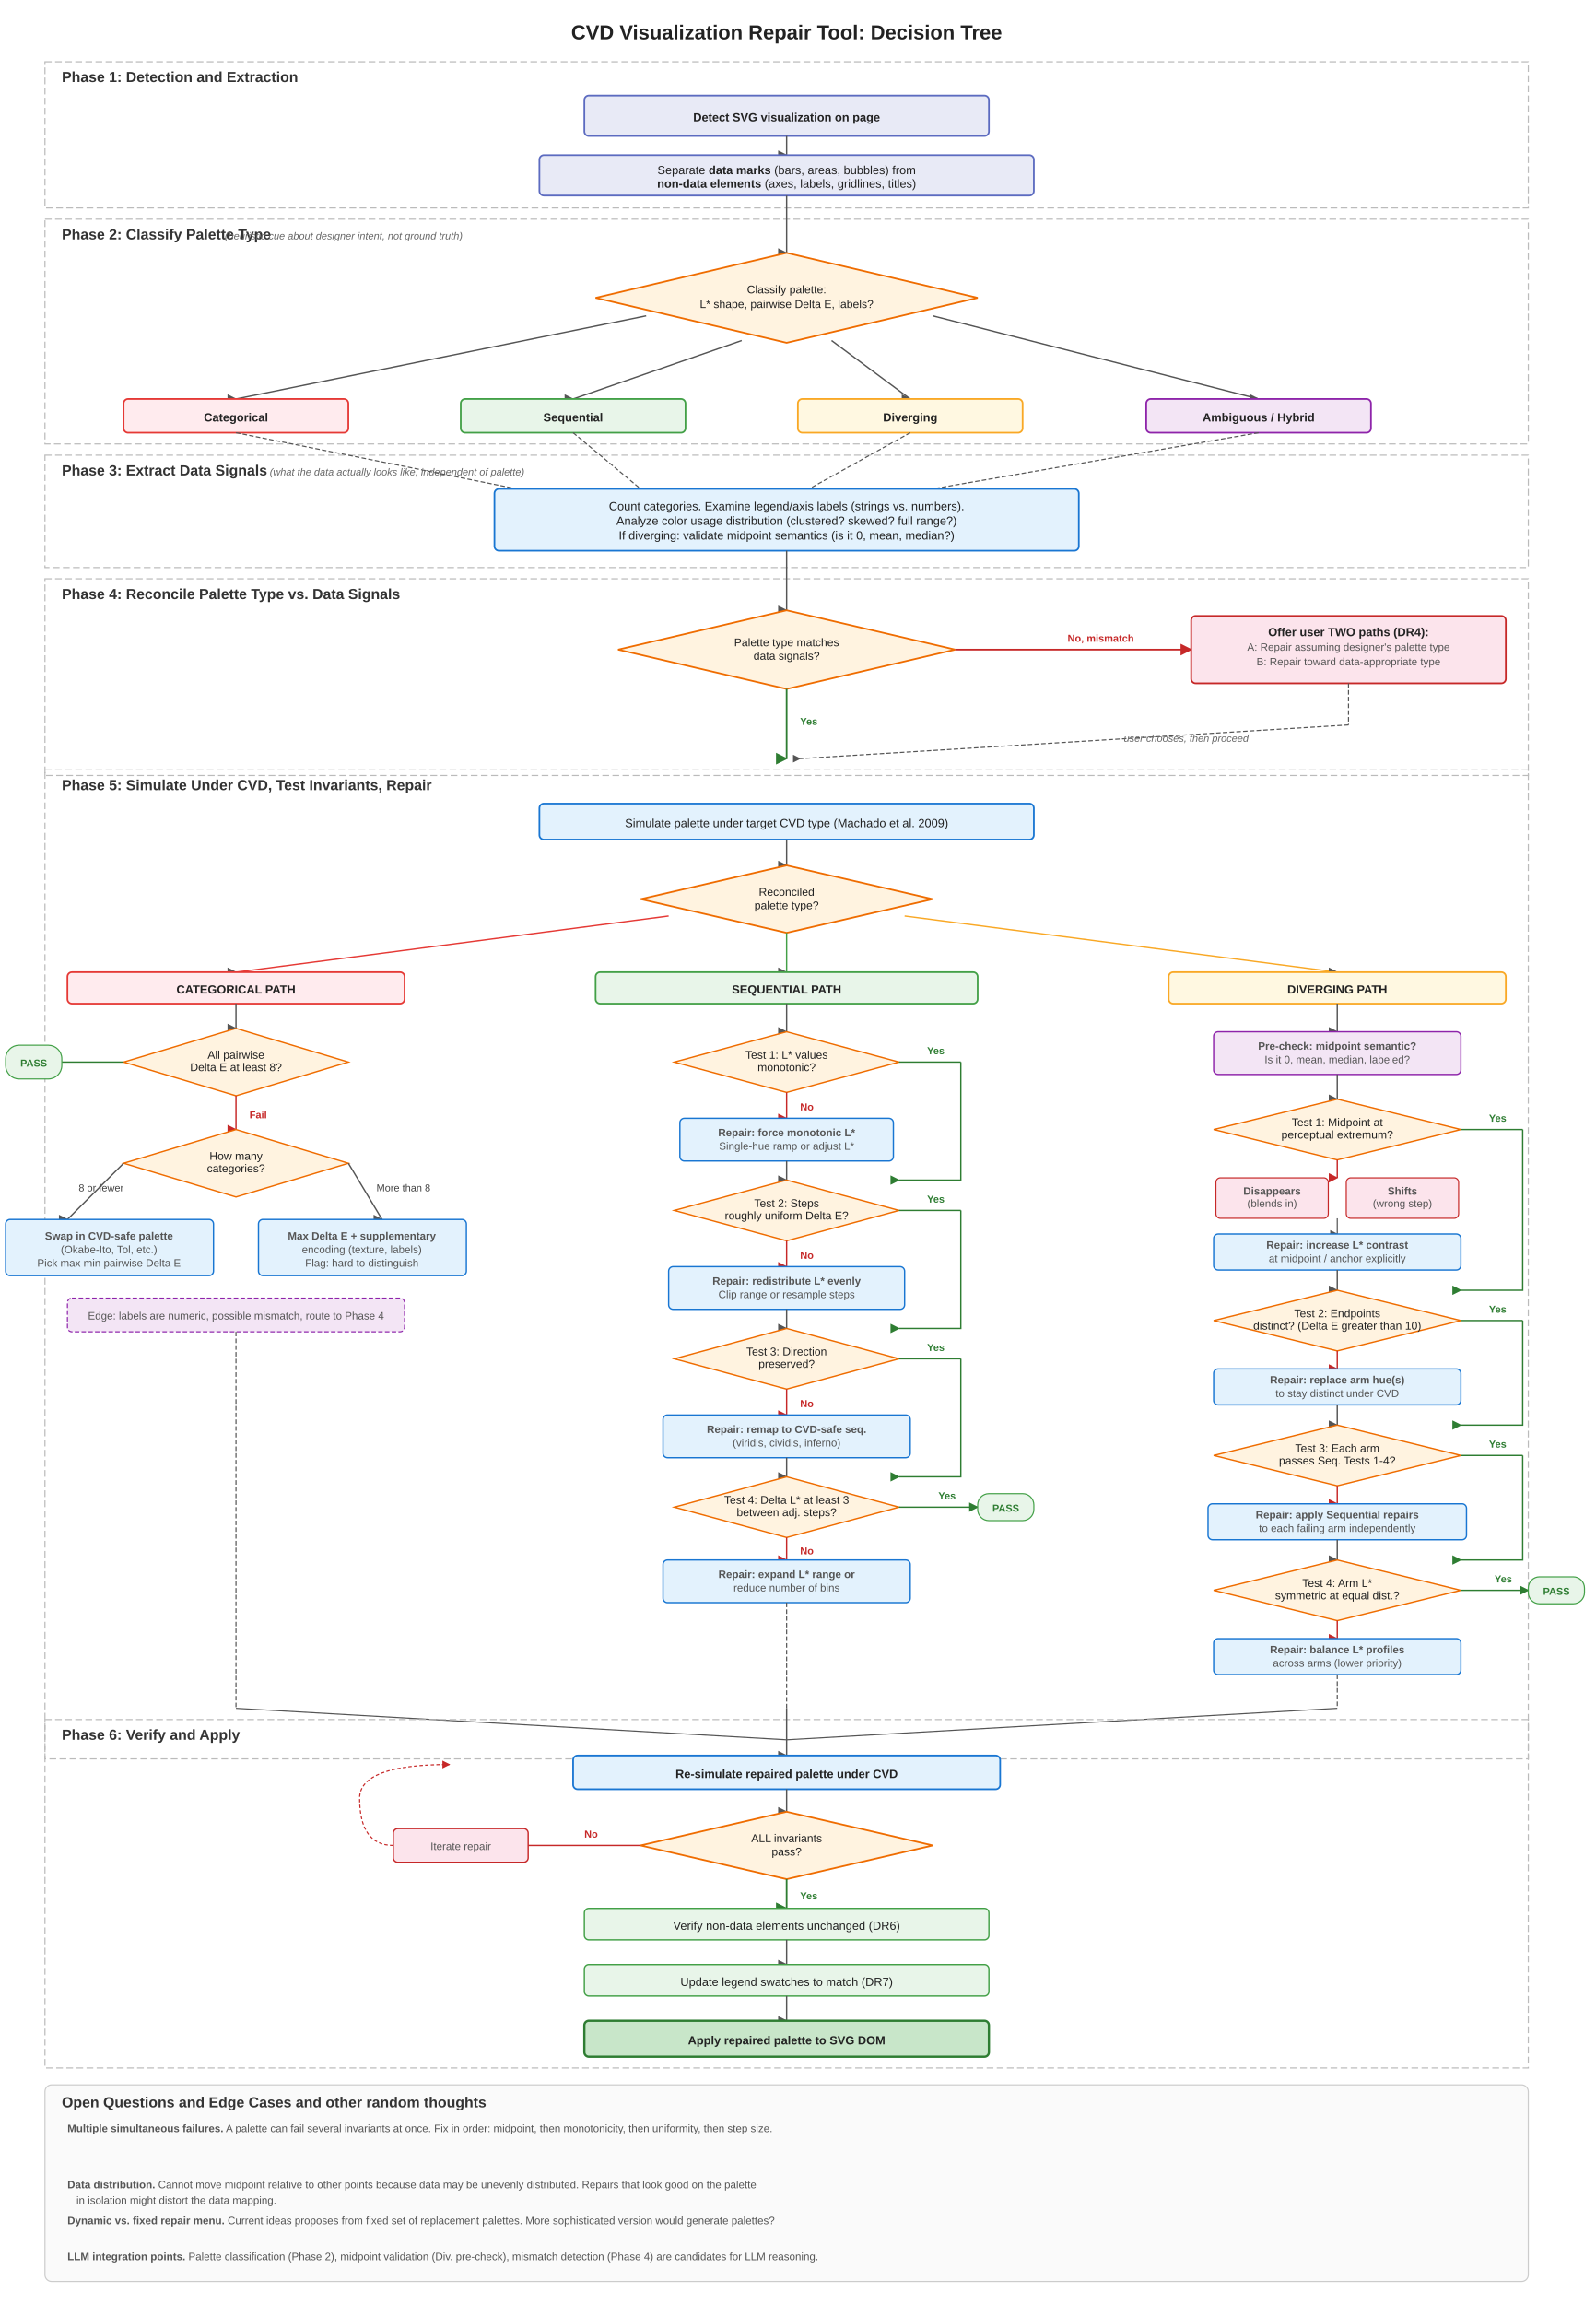
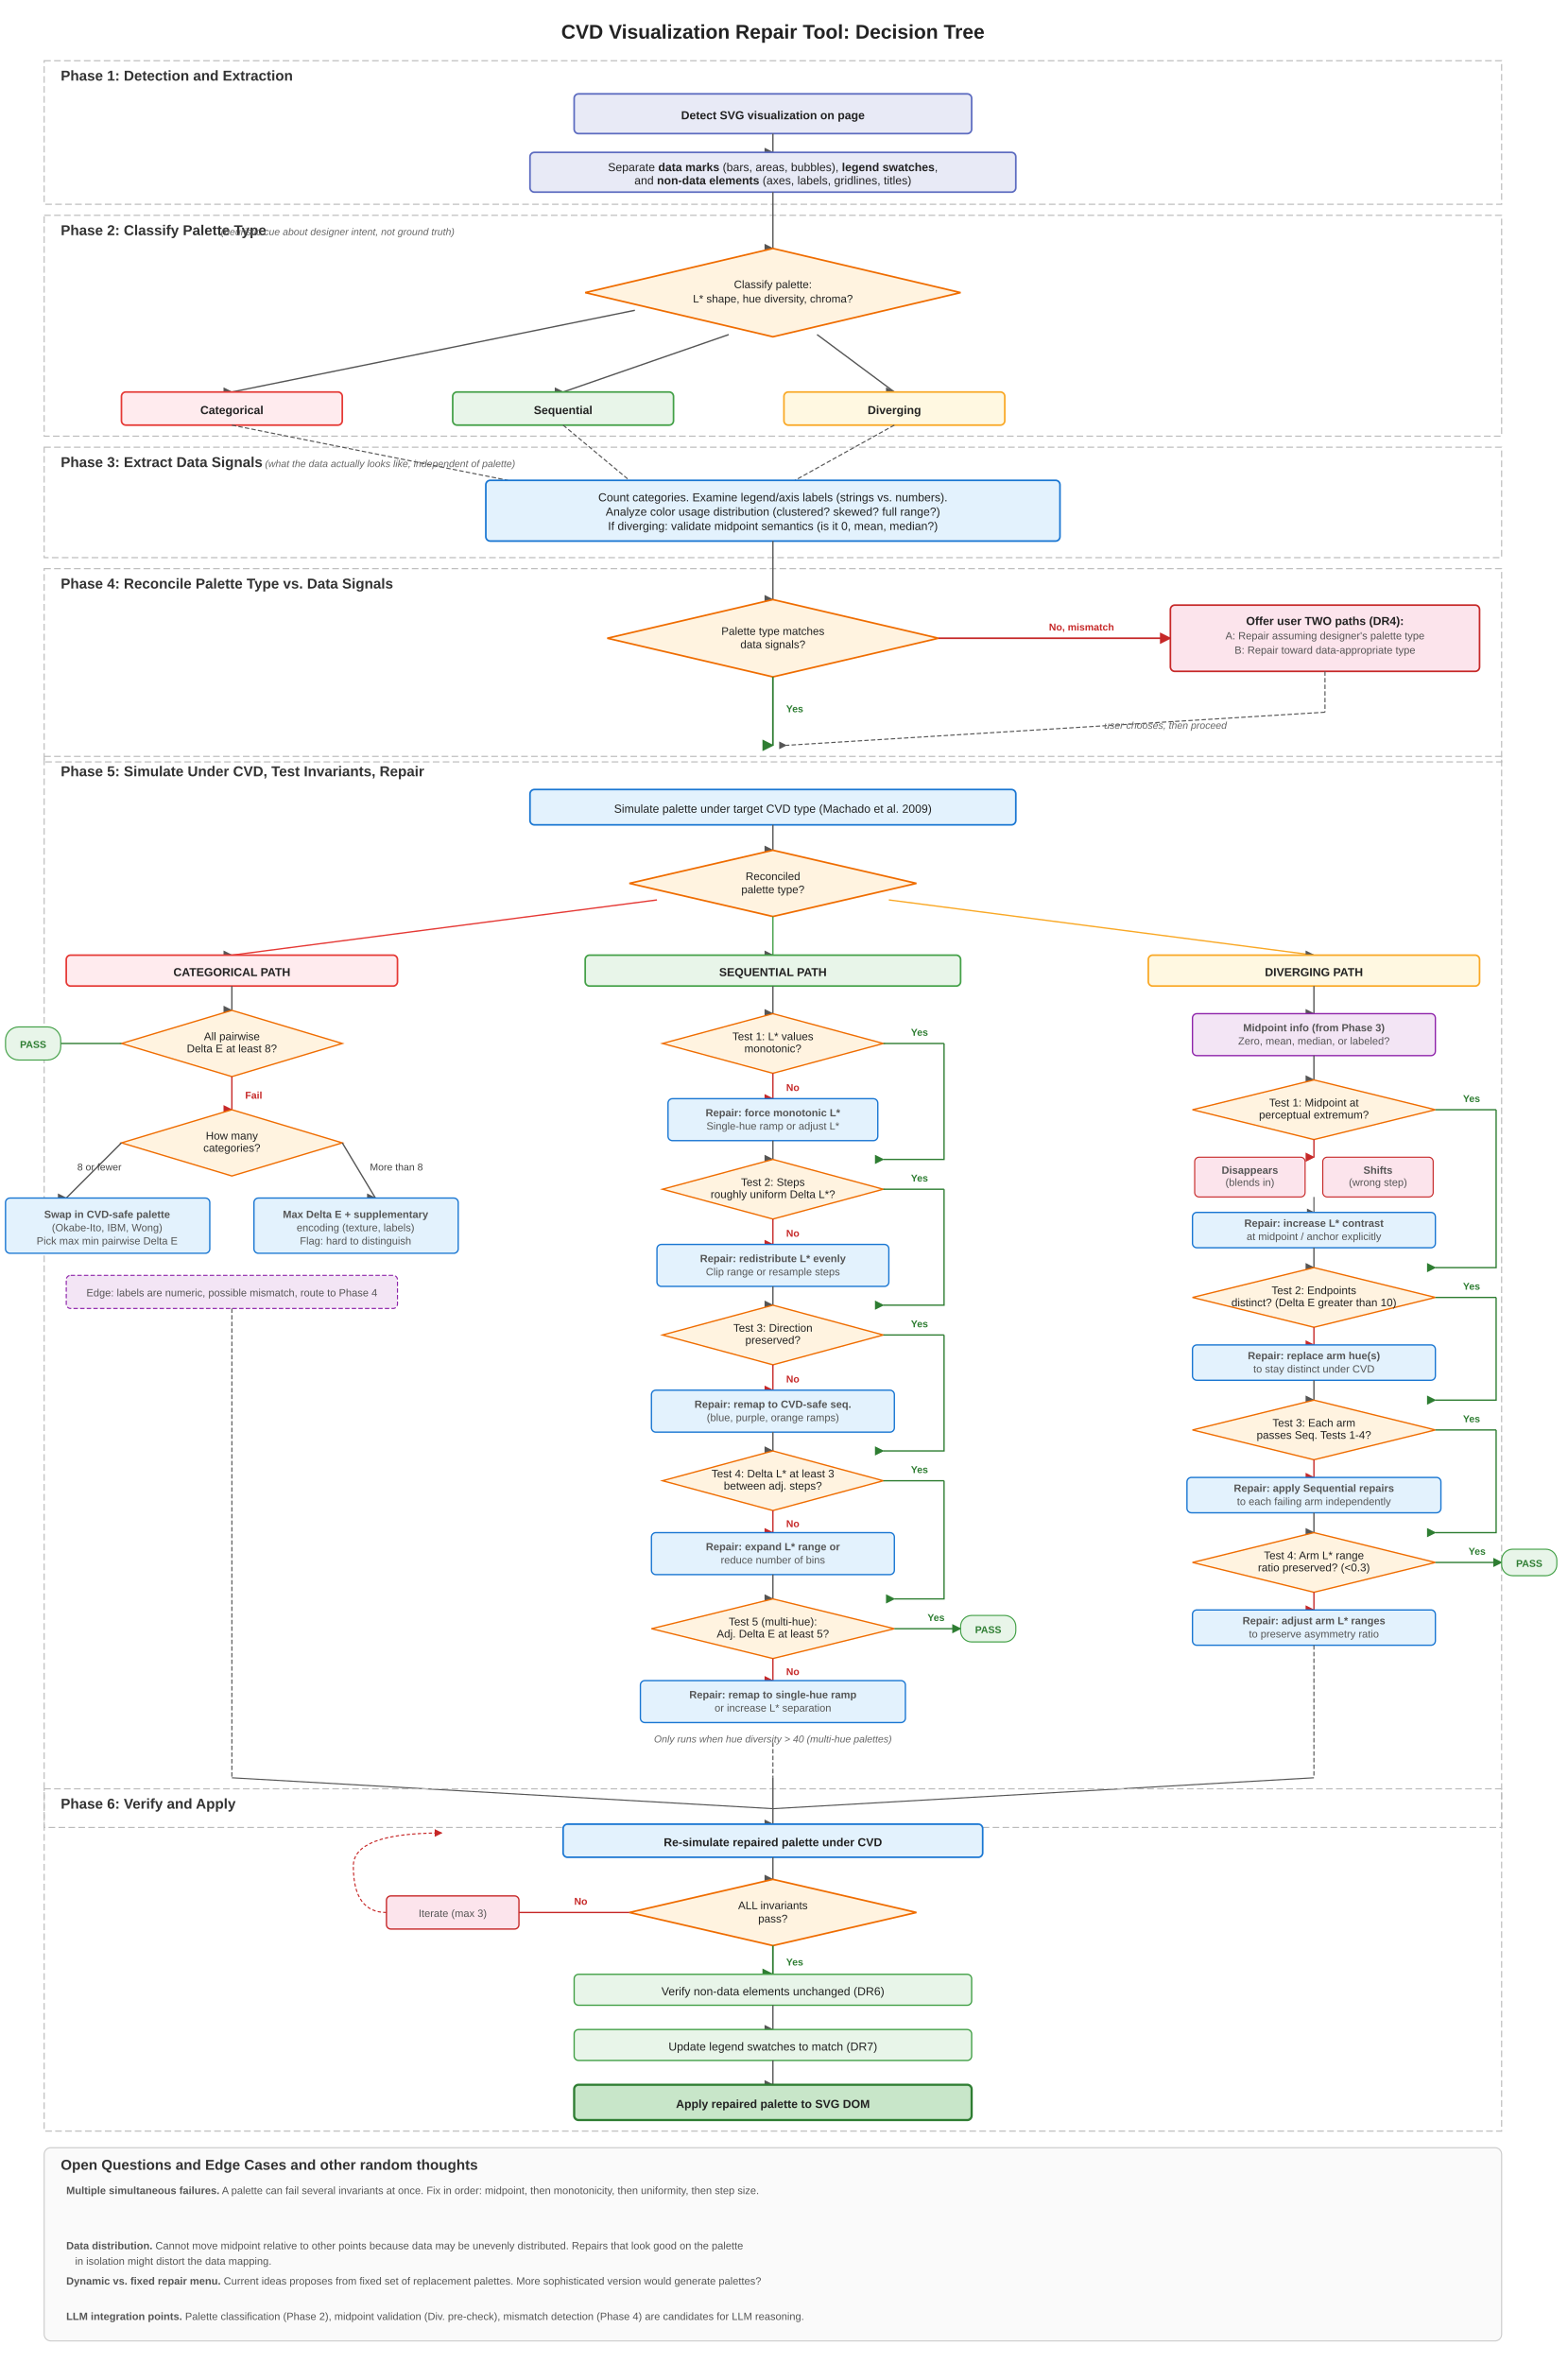
- <svg xmlns="http://www.w3.org/2000/svg" viewBox="0 0 1420 2050" width="1420" height="2050" style="background:#ffffff">
+ <svg xmlns="http://www.w3.org/2000/svg" viewBox="0 0 1420 2140" width="1420" height="2140" style="background:#ffffff">
  <style>
    text { font-family: Arial, Helvetica, sans-serif; }
    .title { font-size: 18px; font-weight: bold; fill: #222; }
    .phase-label { font-size: 13px; font-weight: bold; fill: #333; }
    .node-text { font-size: 10.5px; fill: #222; }
    .node-text-bold { font-size: 10.5px; fill: #222; font-weight: bold; }
    .node-text-sm { font-size: 9.5px; fill: #555; }
    .decision-text { font-size: 10px; fill: #222; }
    .edge-label { font-size: 9px; fill: #444; }
    .edge-label-yes { font-size: 9px; fill: #2e7d32; font-weight: bold; }
    .edge-label-no { font-size: 9px; fill: #c62828; font-weight: bold; }
    .note-text { font-size: 9px; fill: #666; font-style: italic; }
  </style>
  <defs>
    <marker id="arrow" viewBox="0 0 10 10" refX="9" refY="5" markerWidth="7" markerHeight="7" orient="auto-start-auto">
      <path d="M 0 0 L 10 5 L 0 10 z" fill="#555" />
    </marker>
    <marker id="arrow-green" viewBox="0 0 10 10" refX="9" refY="5" markerWidth="7" markerHeight="7" orient="auto-start-auto">
      <path d="M 0 0 L 10 5 L 0 10 z" fill="#2e7d32" />
    </marker>
    <marker id="arrow-red" viewBox="0 0 10 10" refX="9" refY="5" markerWidth="7" markerHeight="7" orient="auto-start-auto">
      <path d="M 0 0 L 10 5 L 0 10 z" fill="#c62828" />
    </marker>
  </defs>
  <text x="700" y="35" text-anchor="middle" class="title">CVD Visualization Repair Tool: Decision Tree</text>
  <rect x="40" y="55" width="1320" height="130" rx="0" fill="none" stroke="#bbb" stroke-width="1" stroke-dasharray="6,3" />
  <text x="55" y="73" class="phase-label" fill="#5c6bc0">Phase 1: Detection and Extraction</text>
  <rect x="520" y="85" width="360" height="36" rx="4" fill="#e8eaf6" stroke="#5c6bc0" stroke-width="1.5" />
  <text x="700" y="108" text-anchor="middle" class="node-text-bold">Detect SVG visualization on page</text>
  <line x1="700" y1="121" x2="700" y2="138" stroke="#555" stroke-width="1.2" marker-end="url(#arrow)" />
  <rect x="480" y="138" width="440" height="36" rx="4" fill="#e8eaf6" stroke="#5c6bc0" stroke-width="1.5" />
-   <text x="700" y="155" text-anchor="middle" class="node-text">Separate <tspan font-weight="bold">data marks</tspan> (bars, areas, bubbles) from</text>
-   <text x="700" y="167" text-anchor="middle" class="node-text">
-     <tspan font-weight="bold">non-data elements</tspan> (axes, labels, gridlines, titles)</text>
+   <text x="700" y="155" text-anchor="middle" class="node-text">Separate <tspan font-weight="bold">data marks</tspan> (bars, areas, bubbles), <tspan font-weight="bold">legend swatches</tspan>,</text>
+   <text x="700" y="167" text-anchor="middle" class="node-text">and <tspan font-weight="bold">non-data elements</tspan> (axes, labels, gridlines, titles)</text>
  <rect x="40" y="195" width="1320" height="200" rx="0" fill="none" stroke="#bbb" stroke-width="1" stroke-dasharray="6,3" />
  <text x="55" y="213" class="phase-label" fill="#5c6bc0">Phase 2: Classify Palette Type</text>
  <text x="200" y="213" class="note-text">(heuristic cue about designer intent, not ground truth)</text>
  <line x1="700" y1="174" x2="700" y2="225" stroke="#555" stroke-width="1.2" marker-end="url(#arrow)" />
  <polygon points="700,225 870,265 700,305 530,265" fill="#fff3e0" stroke="#ef6c00" stroke-width="1.5" />
  <text x="700" y="261" text-anchor="middle" class="decision-text">Classify palette:</text>
-   <text x="700" y="274" text-anchor="middle" class="decision-text">L* shape, pairwise Delta E, labels?</text>
+   <text x="700" y="274" text-anchor="middle" class="decision-text">L* shape, hue diversity, chroma?</text>
  <line x1="575" y1="281" x2="210" y2="355" stroke="#555" stroke-width="1.2" marker-end="url(#arrow)" />
  <rect x="110" y="355" width="200" height="30" rx="4" fill="#ffebee" stroke="#e53935" stroke-width="1.5" />
  <text x="210" y="375" text-anchor="middle" class="node-text-bold" fill="#c62828">Categorical</text>
  <line x1="660" y1="303" x2="510" y2="355" stroke="#555" stroke-width="1.2" marker-end="url(#arrow)" />
  <rect x="410" y="355" width="200" height="30" rx="4" fill="#e8f5e9" stroke="#43a047" stroke-width="1.5" />
  <text x="510" y="375" text-anchor="middle" class="node-text-bold" fill="#2e7d32">Sequential</text>
  <line x1="740" y1="303" x2="810" y2="355" stroke="#555" stroke-width="1.2" marker-end="url(#arrow)" />
  <rect x="710" y="355" width="200" height="30" rx="4" fill="#fff8e1" stroke="#f9a825" stroke-width="1.5" />
  <text x="810" y="375" text-anchor="middle" class="node-text-bold" fill="#e65100">Diverging</text>
-   <line x1="830" y1="281" x2="1120" y2="355" stroke="#555" stroke-width="1.2" marker-end="url(#arrow)" />
-   <rect x="1020" y="355" width="200" height="30" rx="4" fill="#f3e5f5" stroke="#8e24aa" stroke-width="1.5" />
-   <text x="1120" y="375" text-anchor="middle" class="node-text-bold" fill="#6a1b9a">Ambiguous / Hybrid</text>
  <rect x="40" y="405" width="1320" height="100" rx="0" fill="none" stroke="#bbb" stroke-width="1" stroke-dasharray="6,3" />
  <text x="55" y="423" class="phase-label" fill="#5c6bc0">Phase 3: Extract Data Signals</text>
  <text x="240" y="423" class="note-text">(what the data actually looks like, independent of palette)</text>
  <line x1="210" y1="385" x2="460" y2="435" stroke="#555" stroke-width="1" stroke-dasharray="4,2" />
  <line x1="510" y1="385" x2="570" y2="435" stroke="#555" stroke-width="1" stroke-dasharray="4,2" />
  <line x1="810" y1="385" x2="720" y2="435" stroke="#555" stroke-width="1" stroke-dasharray="4,2" />
-   <line x1="1120" y1="385" x2="830" y2="435" stroke="#555" stroke-width="1" stroke-dasharray="4,2" />
  <rect x="440" y="435" width="520" height="55" rx="4" fill="#e3f2fd" stroke="#1976d2" stroke-width="1.5" />
  <text x="700" y="454" text-anchor="middle" class="node-text">Count categories. Examine legend/axis labels (strings vs. numbers).</text>
  <text x="700" y="467" text-anchor="middle" class="node-text">Analyze color usage distribution (clustered? skewed? full range?)</text>
  <text x="700" y="480" text-anchor="middle" class="node-text">If diverging: validate midpoint semantics (is it 0, mean, median?)</text>
  <rect x="40" y="515" width="1320" height="175" rx="0" fill="none" stroke="#bbb" stroke-width="1" stroke-dasharray="6,3" />
  <text x="55" y="533" class="phase-label" fill="#5c6bc0">Phase 4: Reconcile Palette Type vs. Data Signals</text>
  <line x1="700" y1="490" x2="700" y2="543" stroke="#555" stroke-width="1.2" marker-end="url(#arrow)" />
  <polygon points="700,543 850,578 700,613 550,578" fill="#fff3e0" stroke="#ef6c00" stroke-width="1.5" />
  <text x="700" y="575" text-anchor="middle" class="decision-text">Palette type matches</text>
  <text x="700" y="587" text-anchor="middle" class="decision-text">data signals?</text>
  <line x1="700" y1="613" x2="700" y2="675" stroke="#2e7d32" stroke-width="1.5" marker-end="url(#arrow-green)" />
  <text x="712" y="645" class="edge-label-yes">Yes</text>
  <line x1="850" y1="578" x2="1060" y2="578" stroke="#c62828" stroke-width="1.5" marker-end="url(#arrow-red)" />
  <text x="950" y="571" class="edge-label-no">No, mismatch</text>
  <rect x="1060" y="548" width="280" height="60" rx="4" fill="#fce4ec" stroke="#c62828" stroke-width="1.5" />
  <text x="1200" y="566" text-anchor="middle" class="node-text-bold" fill="#c62828">Offer user TWO paths (DR4):</text>
  <text x="1200" y="579" text-anchor="middle" class="node-text-sm">A: Repair assuming designer's palette type</text>
  <text x="1200" y="592" text-anchor="middle" class="node-text-sm">B: Repair toward data-appropriate type</text>
  <line x1="1200" y1="608" x2="1200" y2="645" stroke="#555" stroke-width="1" stroke-dasharray="4,2" />
  <line x1="1200" y1="645" x2="712" y2="675" stroke="#555" stroke-width="1" stroke-dasharray="4,2" marker-end="url(#arrow)" />
  <text x="1000" y="660" class="note-text">user chooses, then proceed</text>
-   <rect x="40" y="685" width="1320" height="880" rx="0" fill="none" stroke="#bbb" stroke-width="1" stroke-dasharray="6,3" />
+   <rect x="40" y="685" width="1320" height="970" rx="0" fill="none" stroke="#bbb" stroke-width="1" stroke-dasharray="6,3" />
  <text x="55" y="703" class="phase-label" fill="#5c6bc0">Phase 5: Simulate Under CVD, Test Invariants, Repair</text>
  <rect x="480" y="715" width="440" height="32" rx="4" fill="#e3f2fd" stroke="#1976d2" stroke-width="1.5" />
  <text x="700" y="736" text-anchor="middle" class="node-text">Simulate palette under target CVD type (Machado et al. 2009)</text>
  <line x1="700" y1="747" x2="700" y2="770" stroke="#555" stroke-width="1.2" marker-end="url(#arrow)" />
  <polygon points="700,770 830,800 700,830 570,800" fill="#fff3e0" stroke="#ef6c00" stroke-width="1.5" />
  <text x="700" y="797" text-anchor="middle" class="decision-text">Reconciled</text>
  <text x="700" y="809" text-anchor="middle" class="decision-text">palette type?</text>
  <line x1="595" y1="815" x2="210" y2="865" stroke="#e53935" stroke-width="1.2" marker-end="url(#arrow)" />
  <line x1="700" y1="830" x2="700" y2="865" stroke="#43a047" stroke-width="1.2" marker-end="url(#arrow)" />
  <line x1="805" y1="815" x2="1190" y2="865" stroke="#f9a825" stroke-width="1.2" marker-end="url(#arrow)" />
  <rect x="60" y="865" width="300" height="28" rx="4" fill="#ffebee" stroke="#e53935" stroke-width="1.5" />
  <text x="210" y="884" text-anchor="middle" class="node-text-bold" fill="#c62828">CATEGORICAL PATH</text>
  <line x1="210" y1="893" x2="210" y2="915" stroke="#555" stroke-width="1.2" marker-end="url(#arrow)" />
  <polygon points="210,915 310,945 210,975 110,945" fill="#fff3e0" stroke="#ef6c00" stroke-width="1.2" />
  <text x="210" y="942" text-anchor="middle" class="decision-text" font-size="9">All pairwise</text>
  <text x="210" y="953" text-anchor="middle" class="decision-text" font-size="9">Delta E at least 8?</text>
  <line x1="110" y1="945" x2="55" y2="945" stroke="#2e7d32" stroke-width="1.2" marker-end="url(#arrow-green)" />
  <rect x="5" y="930" width="50" height="30" rx="12" fill="#e8f5e9" stroke="#43a047" stroke-width="1" />
  <text x="30" y="949" text-anchor="middle" class="edge-label-yes">PASS</text>
  <line x1="210" y1="975" x2="210" y2="1005" stroke="#c62828" stroke-width="1.2" marker-end="url(#arrow-red)" />
  <text x="222" y="995" class="edge-label-no">Fail</text>
  <polygon points="210,1005 310,1035 210,1065 110,1035" fill="#fff3e0" stroke="#ef6c00" stroke-width="1.2" />
  <text x="210" y="1032" text-anchor="middle" class="decision-text" font-size="9">How many</text>
  <text x="210" y="1043" text-anchor="middle" class="decision-text" font-size="9">categories?</text>
  <line x1="110" y1="1035" x2="60" y2="1085" stroke="#555" stroke-width="1.2" marker-end="url(#arrow)" />
  <text x="70" y="1060" class="edge-label">8 or fewer</text>
  <rect x="5" y="1085" width="185" height="50" rx="4" fill="#e3f2fd" stroke="#1976d2" stroke-width="1.2" />
  <text x="97" y="1103" text-anchor="middle" class="node-text-sm" font-weight="bold">Swap in CVD-safe palette</text>
-   <text x="97" y="1115" text-anchor="middle" class="node-text-sm">(Okabe-Ito, Tol, etc.)</text>
+   <text x="97" y="1115" text-anchor="middle" class="node-text-sm">(Okabe-Ito, IBM, Wong)</text>
  <text x="97" y="1127" text-anchor="middle" class="node-text-sm">Pick max min pairwise Delta E</text>
  <line x1="310" y1="1035" x2="340" y2="1085" stroke="#555" stroke-width="1.2" marker-end="url(#arrow)" />
  <text x="335" y="1060" class="edge-label">More than 8</text>
  <rect x="230" y="1085" width="185" height="50" rx="4" fill="#e3f2fd" stroke="#1976d2" stroke-width="1.2" />
  <text x="322" y="1103" text-anchor="middle" class="node-text-sm" font-weight="bold">Max Delta E + supplementary</text>
  <text x="322" y="1115" text-anchor="middle" class="node-text-sm">encoding (texture, labels)</text>
  <text x="322" y="1127" text-anchor="middle" class="node-text-sm">Flag: hard to distinguish</text>
  <rect x="60" y="1155" width="300" height="30" rx="4" fill="#f3e5f5" stroke="#8e24aa" stroke-width="1" stroke-dasharray="4,2" />
  <text x="210" y="1174" text-anchor="middle" class="node-text-sm" fill="#6a1b9a">Edge: labels are numeric, possible mismatch, route to Phase 4</text>
  <rect x="530" y="865" width="340" height="28" rx="4" fill="#e8f5e9" stroke="#43a047" stroke-width="1.5" />
  <text x="700" y="884" text-anchor="middle" class="node-text-bold" fill="#2e7d32">SEQUENTIAL PATH</text>
  <line x1="700" y1="893" x2="700" y2="918" stroke="#555" stroke-width="1.2" marker-end="url(#arrow)" />
  <polygon points="700,918 800,945 700,972 600,945" fill="#fff3e0" stroke="#ef6c00" stroke-width="1.2" />
  <text x="700" y="942" text-anchor="middle" class="decision-text" font-size="9">Test 1: L* values</text>
  <text x="700" y="953" text-anchor="middle" class="decision-text" font-size="9">monotonic?</text>
  <line x1="800" y1="945" x2="855" y2="945" stroke="#2e7d32" stroke-width="1.2" />
  <text x="825" y="938" class="edge-label-yes">Yes</text>
  <path d="M 855 945 L 855 1050 L 800 1050" fill="none" stroke="#2e7d32" stroke-width="1.2" marker-end="url(#arrow-green)" />
  <line x1="700" y1="972" x2="700" y2="995" stroke="#c62828" stroke-width="1.2" marker-end="url(#arrow-red)" />
  <text x="712" y="988" class="edge-label-no" font-size="8">No</text>
  <rect x="605" y="995" width="190" height="38" rx="4" fill="#e3f2fd" stroke="#1976d2" stroke-width="1.2" />
  <text x="700" y="1011" text-anchor="middle" class="node-text-sm" font-weight="bold">Repair: force monotonic L*</text>
  <text x="700" y="1023" text-anchor="middle" class="node-text-sm">Single-hue ramp or adjust L*</text>
  <line x1="700" y1="1033" x2="700" y2="1050" stroke="#555" stroke-width="1.2" marker-end="url(#arrow)" />
  <polygon points="700,1050 800,1077 700,1104 600,1077" fill="#fff3e0" stroke="#ef6c00" stroke-width="1.2" />
  <text x="700" y="1074" text-anchor="middle" class="decision-text" font-size="9">Test 2: Steps</text>
-   <text x="700" y="1085" text-anchor="middle" class="decision-text" font-size="9">roughly uniform Delta E?</text>
+   <text x="700" y="1085" text-anchor="middle" class="decision-text" font-size="9">roughly uniform Delta L*?</text>
  <line x1="800" y1="1077" x2="855" y2="1077" stroke="#2e7d32" stroke-width="1.2" />
  <text x="825" y="1070" class="edge-label-yes">Yes</text>
  <path d="M 855 1077 L 855 1182 L 800 1182" fill="none" stroke="#2e7d32" stroke-width="1.2" marker-end="url(#arrow-green)" />
  <line x1="700" y1="1104" x2="700" y2="1127" stroke="#c62828" stroke-width="1.2" marker-end="url(#arrow-red)" />
  <text x="712" y="1120" class="edge-label-no" font-size="8">No</text>
  <rect x="595" y="1127" width="210" height="38" rx="4" fill="#e3f2fd" stroke="#1976d2" stroke-width="1.2" />
  <text x="700" y="1143" text-anchor="middle" class="node-text-sm" font-weight="bold">Repair: redistribute L* evenly</text>
  <text x="700" y="1155" text-anchor="middle" class="node-text-sm">Clip range or resample steps</text>
  <line x1="700" y1="1165" x2="700" y2="1182" stroke="#555" stroke-width="1.2" marker-end="url(#arrow)" />
  <polygon points="700,1182 800,1209 700,1236 600,1209" fill="#fff3e0" stroke="#ef6c00" stroke-width="1.2" />
  <text x="700" y="1206" text-anchor="middle" class="decision-text" font-size="9">Test 3: Direction</text>
  <text x="700" y="1217" text-anchor="middle" class="decision-text" font-size="9">preserved?</text>
  <line x1="800" y1="1209" x2="855" y2="1209" stroke="#2e7d32" stroke-width="1.2" />
  <text x="825" y="1202" class="edge-label-yes">Yes</text>
  <path d="M 855 1209 L 855 1314 L 800 1314" fill="none" stroke="#2e7d32" stroke-width="1.2" marker-end="url(#arrow-green)" />
  <line x1="700" y1="1236" x2="700" y2="1259" stroke="#c62828" stroke-width="1.2" marker-end="url(#arrow-red)" />
  <text x="712" y="1252" class="edge-label-no" font-size="8">No</text>
  <rect x="590" y="1259" width="220" height="38" rx="4" fill="#e3f2fd" stroke="#1976d2" stroke-width="1.2" />
  <text x="700" y="1275" text-anchor="middle" class="node-text-sm" font-weight="bold">Repair: remap to CVD-safe seq.</text>
-   <text x="700" y="1287" text-anchor="middle" class="node-text-sm">(viridis, cividis, inferno)</text>
+   <text x="700" y="1287" text-anchor="middle" class="node-text-sm">(blue, purple, orange ramps)</text>
  <line x1="700" y1="1297" x2="700" y2="1314" stroke="#555" stroke-width="1.2" marker-end="url(#arrow)" />
  <polygon points="700,1314 800,1341 700,1368 600,1341" fill="#fff3e0" stroke="#ef6c00" stroke-width="1.2" />
  <text x="700" y="1338" text-anchor="middle" class="decision-text" font-size="9">Test 4: Delta L* at least 3</text>
  <text x="700" y="1349" text-anchor="middle" class="decision-text" font-size="9">between adj. steps?</text>
-   <line x1="800" y1="1341" x2="870" y2="1341" stroke="#2e7d32" stroke-width="1.2" marker-end="url(#arrow-green)" />
-   <text x="835" y="1334" class="edge-label-yes">Yes</text>
-   <rect x="870" y="1329" width="50" height="24" rx="10" fill="#e8f5e9" stroke="#43a047" stroke-width="1" />
-   <text x="895" y="1345" text-anchor="middle" class="edge-label-yes">PASS</text>
+   <line x1="800" y1="1341" x2="855" y2="1341" stroke="#2e7d32" stroke-width="1.2" />
+   <text x="825" y="1334" class="edge-label-yes">Yes</text>
+   <path d="M 855 1341 L 855 1448 L 810 1448" fill="none" stroke="#2e7d32" stroke-width="1.2" marker-end="url(#arrow-green)" />
  <line x1="700" y1="1368" x2="700" y2="1388" stroke="#c62828" stroke-width="1.2" marker-end="url(#arrow-red)" />
  <text x="712" y="1383" class="edge-label-no" font-size="8">No</text>
  <rect x="590" y="1388" width="220" height="38" rx="4" fill="#e3f2fd" stroke="#1976d2" stroke-width="1.2" />
  <text x="700" y="1404" text-anchor="middle" class="node-text-sm" font-weight="bold">Repair: expand L* range or</text>
  <text x="700" y="1416" text-anchor="middle" class="node-text-sm">reduce number of bins</text>
+   <line x1="700" y1="1426" x2="700" y2="1448" stroke="#555" stroke-width="1.2" marker-end="url(#arrow)" />
+   <polygon points="700,1448 810,1475 700,1502 590,1475" fill="#fff3e0" stroke="#ef6c00" stroke-width="1.2" />
+   <text x="700" y="1472" text-anchor="middle" class="decision-text" font-size="9">Test 5 (multi-hue):</text>
+   <text x="700" y="1483" text-anchor="middle" class="decision-text" font-size="9">Adj. Delta E at least 5?</text>
+   <line x1="810" y1="1475" x2="870" y2="1475" stroke="#2e7d32" stroke-width="1.2" marker-end="url(#arrow-green)" />
+   <text x="840" y="1468" class="edge-label-yes">Yes</text>
+   <rect x="870" y="1463" width="50" height="24" rx="10" fill="#e8f5e9" stroke="#43a047" stroke-width="1" />
+   <text x="895" y="1479" text-anchor="middle" class="edge-label-yes">PASS</text>
+   <line x1="700" y1="1502" x2="700" y2="1522" stroke="#c62828" stroke-width="1.2" marker-end="url(#arrow-red)" />
+   <text x="712" y="1517" class="edge-label-no" font-size="8">No</text>
+   <rect x="580" y="1522" width="240" height="38" rx="4" fill="#e3f2fd" stroke="#1976d2" stroke-width="1.2" />
+   <text x="700" y="1538" text-anchor="middle" class="node-text-sm" font-weight="bold">Repair: remap to single-hue ramp</text>
+   <text x="700" y="1550" text-anchor="middle" class="node-text-sm">or increase L* separation</text>
+   <text x="700" y="1578" text-anchor="middle" class="note-text">Only runs when hue diversity &gt; 40 (multi-hue palettes)</text>
  <rect x="1040" y="865" width="300" height="28" rx="4" fill="#fff8e1" stroke="#f9a825" stroke-width="1.5" />
  <text x="1190" y="884" text-anchor="middle" class="node-text-bold" fill="#e65100">DIVERGING PATH</text>
  <line x1="1190" y1="893" x2="1190" y2="918" stroke="#555" stroke-width="1.2" marker-end="url(#arrow)" />
  <rect x="1080" y="918" width="220" height="38" rx="4" fill="#f3e5f5" stroke="#8e24aa" stroke-width="1.2" />
-   <text x="1190" y="934" text-anchor="middle" class="node-text-sm" font-weight="bold">Pre-check: midpoint semantic?</text>
-   <text x="1190" y="946" text-anchor="middle" class="node-text-sm">Is it 0, mean, median, labeled?</text>
+   <text x="1190" y="934" text-anchor="middle" class="node-text-sm" font-weight="bold">Midpoint info (from Phase 3)</text>
+   <text x="1190" y="946" text-anchor="middle" class="node-text-sm">Zero, mean, median, or labeled?</text>
  <line x1="1190" y1="956" x2="1190" y2="978" stroke="#555" stroke-width="1.2" marker-end="url(#arrow)" />
  <polygon points="1190,978 1300,1005 1190,1032 1080,1005" fill="#fff3e0" stroke="#ef6c00" stroke-width="1.2" />
  <text x="1190" y="1002" text-anchor="middle" class="decision-text" font-size="9">Test 1: Midpoint at</text>
  <text x="1190" y="1013" text-anchor="middle" class="decision-text" font-size="9">perceptual extremum?</text>
  <line x1="1300" y1="1005" x2="1355" y2="1005" stroke="#2e7d32" stroke-width="1.2" />
  <text x="1325" y="998" class="edge-label-yes">Yes</text>
  <path d="M 1355 1005 L 1355 1148 L 1300 1148" fill="none" stroke="#2e7d32" stroke-width="1.2" marker-end="url(#arrow-green)" />
  <line x1="1190" y1="1032" x2="1190" y2="1048" stroke="#c62828" stroke-width="1.2" marker-end="url(#arrow-red)" />
  <rect x="1082" y="1048" width="100" height="36" rx="4" fill="#fce4ec" stroke="#c62828" stroke-width="1" />
  <text x="1132" y="1063" text-anchor="middle" class="node-text-sm" fill="#c62828" font-weight="bold">Disappears</text>
  <text x="1132" y="1074" text-anchor="middle" class="node-text-sm" fill="#c62828">(blends in)</text>
  <rect x="1198" y="1048" width="100" height="36" rx="4" fill="#fce4ec" stroke="#c62828" stroke-width="1" />
  <text x="1248" y="1063" text-anchor="middle" class="node-text-sm" fill="#c62828" font-weight="bold">Shifts</text>
  <text x="1248" y="1074" text-anchor="middle" class="node-text-sm" fill="#c62828">(wrong step)</text>
  <line x1="1190" y1="1084" x2="1190" y2="1098" stroke="#555" stroke-width="1" marker-end="url(#arrow)" />
  <rect x="1080" y="1098" width="220" height="32" rx="4" fill="#e3f2fd" stroke="#1976d2" stroke-width="1.2" />
  <text x="1190" y="1111" text-anchor="middle" class="node-text-sm" font-weight="bold">Repair: increase L* contrast</text>
  <text x="1190" y="1123" text-anchor="middle" class="node-text-sm">at midpoint / anchor explicitly</text>
  <line x1="1190" y1="1130" x2="1190" y2="1148" stroke="#555" stroke-width="1.2" marker-end="url(#arrow)" />
  <polygon points="1190,1148 1300,1175 1190,1202 1080,1175" fill="#fff3e0" stroke="#ef6c00" stroke-width="1.2" />
  <text x="1190" y="1172" text-anchor="middle" class="decision-text" font-size="9">Test 2: Endpoints</text>
  <text x="1190" y="1183" text-anchor="middle" class="decision-text" font-size="9">distinct? (Delta E greater than 10)</text>
  <line x1="1300" y1="1175" x2="1355" y2="1175" stroke="#2e7d32" stroke-width="1.2" />
  <text x="1325" y="1168" class="edge-label-yes">Yes</text>
  <path d="M 1355 1175 L 1355 1268 L 1300 1268" fill="none" stroke="#2e7d32" stroke-width="1.2" marker-end="url(#arrow-green)" />
  <line x1="1190" y1="1202" x2="1190" y2="1218" stroke="#c62828" stroke-width="1.2" marker-end="url(#arrow-red)" />
  <rect x="1080" y="1218" width="220" height="32" rx="4" fill="#e3f2fd" stroke="#1976d2" stroke-width="1.2" />
  <text x="1190" y="1231" text-anchor="middle" class="node-text-sm" font-weight="bold">Repair: replace arm hue(s)</text>
  <text x="1190" y="1243" text-anchor="middle" class="node-text-sm">to stay distinct under CVD</text>
  <line x1="1190" y1="1250" x2="1190" y2="1268" stroke="#555" stroke-width="1.2" marker-end="url(#arrow)" />
  <polygon points="1190,1268 1300,1295 1190,1322 1080,1295" fill="#fff3e0" stroke="#ef6c00" stroke-width="1.2" />
  <text x="1190" y="1292" text-anchor="middle" class="decision-text" font-size="9">Test 3: Each arm</text>
  <text x="1190" y="1303" text-anchor="middle" class="decision-text" font-size="9">passes Seq. Tests 1-4?</text>
  <line x1="1300" y1="1295" x2="1355" y2="1295" stroke="#2e7d32" stroke-width="1.2" />
  <text x="1325" y="1288" class="edge-label-yes">Yes</text>
  <path d="M 1355 1295 L 1355 1388 L 1300 1388" fill="none" stroke="#2e7d32" stroke-width="1.2" marker-end="url(#arrow-green)" />
  <line x1="1190" y1="1322" x2="1190" y2="1338" stroke="#c62828" stroke-width="1.2" marker-end="url(#arrow-red)" />
  <rect x="1075" y="1338" width="230" height="32" rx="4" fill="#e3f2fd" stroke="#1976d2" stroke-width="1.2" />
  <text x="1190" y="1351" text-anchor="middle" class="node-text-sm" font-weight="bold">Repair: apply Sequential repairs</text>
  <text x="1190" y="1363" text-anchor="middle" class="node-text-sm">to each failing arm independently</text>
  <line x1="1190" y1="1370" x2="1190" y2="1388" stroke="#555" stroke-width="1.2" marker-end="url(#arrow)" />
  <polygon points="1190,1388 1300,1415 1190,1442 1080,1415" fill="#fff3e0" stroke="#ef6c00" stroke-width="1.2" />
-   <text x="1190" y="1412" text-anchor="middle" class="decision-text" font-size="9">Test 4: Arm L*</text>
-   <text x="1190" y="1423" text-anchor="middle" class="decision-text" font-size="9">symmetric at equal dist.?</text>
+   <text x="1190" y="1412" text-anchor="middle" class="decision-text" font-size="9">Test 4: Arm L* range</text>
+   <text x="1190" y="1423" text-anchor="middle" class="decision-text" font-size="9">ratio preserved? (&lt;0.3)</text>
  <line x1="1300" y1="1415" x2="1360" y2="1415" stroke="#2e7d32" stroke-width="1.2" marker-end="url(#arrow-green)" />
  <text x="1330" y="1408" class="edge-label-yes">Yes</text>
  <rect x="1360" y="1403" width="50" height="24" rx="10" fill="#e8f5e9" stroke="#43a047" stroke-width="1" />
  <text x="1385" y="1419" text-anchor="middle" class="edge-label-yes">PASS</text>
  <line x1="1190" y1="1442" x2="1190" y2="1458" stroke="#c62828" stroke-width="1.2" marker-end="url(#arrow-red)" />
  <rect x="1080" y="1458" width="220" height="32" rx="4" fill="#e3f2fd" stroke="#1976d2" stroke-width="1.2" />
-   <text x="1190" y="1471" text-anchor="middle" class="node-text-sm" font-weight="bold">Repair: balance L* profiles</text>
-   <text x="1190" y="1483" text-anchor="middle" class="node-text-sm">across arms (lower priority)</text>
-   <line x1="210" y1="1185" x2="210" y2="1520" stroke="#555" stroke-width="1" stroke-dasharray="4,2" />
-   <line x1="700" y1="1426" x2="700" y2="1520" stroke="#555" stroke-width="1" stroke-dasharray="4,2" />
-   <line x1="1190" y1="1490" x2="1190" y2="1520" stroke="#555" stroke-width="1" stroke-dasharray="4,2" />
-   <line x1="210" y1="1520" x2="700" y2="1548" stroke="#555" stroke-width="1" />
-   <line x1="1190" y1="1520" x2="700" y2="1548" stroke="#555" stroke-width="1" />
-   <rect x="40" y="1530" width="1320" height="310" rx="0" fill="none" stroke="#bbb" stroke-width="1" stroke-dasharray="6,3" />
-   <text x="55" y="1548" class="phase-label" fill="#5c6bc0">Phase 6: Verify and Apply</text>
-   <line x1="700" y1="1520" x2="700" y2="1562" stroke="#555" stroke-width="1.2" marker-end="url(#arrow)" />
-   <rect x="510" y="1562" width="380" height="30" rx="4" fill="#e3f2fd" stroke="#1976d2" stroke-width="1.5" />
-   <text x="700" y="1582" text-anchor="middle" class="node-text-bold">Re-simulate repaired palette under CVD</text>
-   <line x1="700" y1="1592" x2="700" y2="1612" stroke="#555" stroke-width="1.2" marker-end="url(#arrow)" />
-   <polygon points="700,1612 830,1642 700,1672 570,1642" fill="#fff3e0" stroke="#ef6c00" stroke-width="1.5" />
-   <text x="700" y="1639" text-anchor="middle" class="decision-text">ALL invariants</text>
-   <text x="700" y="1651" text-anchor="middle" class="decision-text">pass?</text>
-   <line x1="570" y1="1642" x2="470" y2="1642" stroke="#c62828" stroke-width="1.2" marker-end="url(#arrow-red)" />
-   <text x="520" y="1635" class="edge-label-no">No</text>
-   <rect x="350" y="1627" width="120" height="30" rx="4" fill="#fce4ec" stroke="#c62828" stroke-width="1.2" />
-   <text x="410" y="1646" text-anchor="middle" class="node-text-sm" fill="#c62828">Iterate repair</text>
-   <path d="M 350 1642 Q 320 1642 320 1600 Q 320 1570 400 1570" fill="none" stroke="#c62828" stroke-width="1" stroke-dasharray="3,2" marker-end="url(#arrow-red)" />
-   <line x1="700" y1="1672" x2="700" y2="1698" stroke="#2e7d32" stroke-width="1.5" marker-end="url(#arrow-green)" />
-   <text x="712" y="1690" class="edge-label-yes">Yes</text>
-   <rect x="520" y="1698" width="360" height="28" rx="4" fill="#e8f5e9" stroke="#43a047" stroke-width="1.2" />
-   <text x="700" y="1717" text-anchor="middle" class="node-text">Verify non-data elements unchanged (DR6)</text>
-   <line x1="700" y1="1726" x2="700" y2="1748" stroke="#555" stroke-width="1.2" marker-end="url(#arrow)" />
-   <rect x="520" y="1748" width="360" height="28" rx="4" fill="#e8f5e9" stroke="#43a047" stroke-width="1.2" />
-   <text x="700" y="1767" text-anchor="middle" class="node-text">Update legend swatches to match (DR7)</text>
-   <line x1="700" y1="1776" x2="700" y2="1798" stroke="#555" stroke-width="1.2" marker-end="url(#arrow)" />
-   <rect x="520" y="1798" width="360" height="32" rx="4" fill="#c8e6c9" stroke="#2e7d32" stroke-width="2" />
-   <text x="700" y="1819" text-anchor="middle" class="node-text-bold" fill="#1b5e20">Apply repaired palette to SVG DOM</text>
-   <rect x="40" y="1855" width="1320" height="175" rx="6" fill="#fafafa" stroke="#ccc" stroke-width="1" />
-   <text x="55" y="1875" class="phase-label" fill="#666">Open Questions and Edge Cases and other random thoughts</text>
-   <text x="60" y="1897" class="node-text-sm">
+   <text x="1190" y="1471" text-anchor="middle" class="node-text-sm" font-weight="bold">Repair: adjust arm L* ranges</text>
+   <text x="1190" y="1483" text-anchor="middle" class="node-text-sm">to preserve asymmetry ratio</text>
+   <line x1="210" y1="1185" x2="210" y2="1610" stroke="#555" stroke-width="1" stroke-dasharray="4,2" />
+   <line x1="700" y1="1578" x2="700" y2="1610" stroke="#555" stroke-width="1" stroke-dasharray="4,2" />
+   <line x1="1190" y1="1490" x2="1190" y2="1610" stroke="#555" stroke-width="1" stroke-dasharray="4,2" />
+   <line x1="210" y1="1610" x2="700" y2="1638" stroke="#555" stroke-width="1" />
+   <line x1="1190" y1="1610" x2="700" y2="1638" stroke="#555" stroke-width="1" />
+   <rect x="40" y="1620" width="1320" height="310" rx="0" fill="none" stroke="#bbb" stroke-width="1" stroke-dasharray="6,3" />
+   <text x="55" y="1638" class="phase-label" fill="#5c6bc0">Phase 6: Verify and Apply</text>
+   <line x1="700" y1="1610" x2="700" y2="1652" stroke="#555" stroke-width="1.2" marker-end="url(#arrow)" />
+   <rect x="510" y="1652" width="380" height="30" rx="4" fill="#e3f2fd" stroke="#1976d2" stroke-width="1.5" />
+   <text x="700" y="1672" text-anchor="middle" class="node-text-bold">Re-simulate repaired palette under CVD</text>
+   <line x1="700" y1="1682" x2="700" y2="1702" stroke="#555" stroke-width="1.2" marker-end="url(#arrow)" />
+   <polygon points="700,1702 830,1732 700,1762 570,1732" fill="#fff3e0" stroke="#ef6c00" stroke-width="1.5" />
+   <text x="700" y="1729" text-anchor="middle" class="decision-text">ALL invariants</text>
+   <text x="700" y="1741" text-anchor="middle" class="decision-text">pass?</text>
+   <line x1="570" y1="1732" x2="470" y2="1732" stroke="#c62828" stroke-width="1.2" marker-end="url(#arrow-red)" />
+   <text x="520" y="1725" class="edge-label-no">No</text>
+   <rect x="350" y="1717" width="120" height="30" rx="4" fill="#fce4ec" stroke="#c62828" stroke-width="1.2" />
+   <text x="410" y="1736" text-anchor="middle" class="node-text-sm" fill="#c62828">Iterate (max 3)</text>
+   <path d="M 350 1732 Q 320 1732 320 1690 Q 320 1660 400 1660" fill="none" stroke="#c62828" stroke-width="1" stroke-dasharray="3,2" marker-end="url(#arrow-red)" />
+   <line x1="700" y1="1762" x2="700" y2="1788" stroke="#2e7d32" stroke-width="1.5" marker-end="url(#arrow-green)" />
+   <text x="712" y="1780" class="edge-label-yes">Yes</text>
+   <rect x="520" y="1788" width="360" height="28" rx="4" fill="#e8f5e9" stroke="#43a047" stroke-width="1.2" />
+   <text x="700" y="1807" text-anchor="middle" class="node-text">Verify non-data elements unchanged (DR6)</text>
+   <line x1="700" y1="1816" x2="700" y2="1838" stroke="#555" stroke-width="1.2" marker-end="url(#arrow)" />
+   <rect x="520" y="1838" width="360" height="28" rx="4" fill="#e8f5e9" stroke="#43a047" stroke-width="1.2" />
+   <text x="700" y="1857" text-anchor="middle" class="node-text">Update legend swatches to match (DR7)</text>
+   <line x1="700" y1="1866" x2="700" y2="1888" stroke="#555" stroke-width="1.2" marker-end="url(#arrow)" />
+   <rect x="520" y="1888" width="360" height="32" rx="4" fill="#c8e6c9" stroke="#2e7d32" stroke-width="2" />
+   <text x="700" y="1909" text-anchor="middle" class="node-text-bold" fill="#1b5e20">Apply repaired palette to SVG DOM</text>
+   <rect x="40" y="1945" width="1320" height="175" rx="6" fill="#fafafa" stroke="#ccc" stroke-width="1" />
+   <text x="55" y="1965" class="phase-label" fill="#666">Open Questions and Edge Cases and other random thoughts</text>
+   <text x="60" y="1987" class="node-text-sm">
    <tspan font-weight="bold">Multiple simultaneous failures.</tspan> A palette can fail several invariants at once. Fix in order: midpoint, then monotonicity, then uniformity, then step size.</text>
-   <text x="60" y="1947" class="node-text-sm">
+   <text x="60" y="2037" class="node-text-sm">
    <tspan font-weight="bold">Data distribution.</tspan> Cannot move midpoint relative to other points because data may be unevenly distributed. Repairs that look good on the palette</text>
-   <text x="68" y="1961" class="node-text-sm">in isolation might distort the data mapping.</text>
-   <text x="60" y="1979" class="node-text-sm">
+   <text x="68" y="2051" class="node-text-sm">in isolation might distort the data mapping.</text>
+   <text x="60" y="2069" class="node-text-sm">
    <tspan font-weight="bold">Dynamic vs. fixed repair menu.</tspan> Current ideas proposes from fixed set of replacement palettes. More sophisticated version would generate palettes?</text>
-   <text x="60" y="2011" class="node-text-sm">
+   <text x="60" y="2101" class="node-text-sm">
    <tspan font-weight="bold">LLM integration points.</tspan> Palette classification (Phase 2), midpoint validation (Div. pre-check), mismatch detection (Phase 4) are candidates for LLM reasoning.</text>
</svg>
